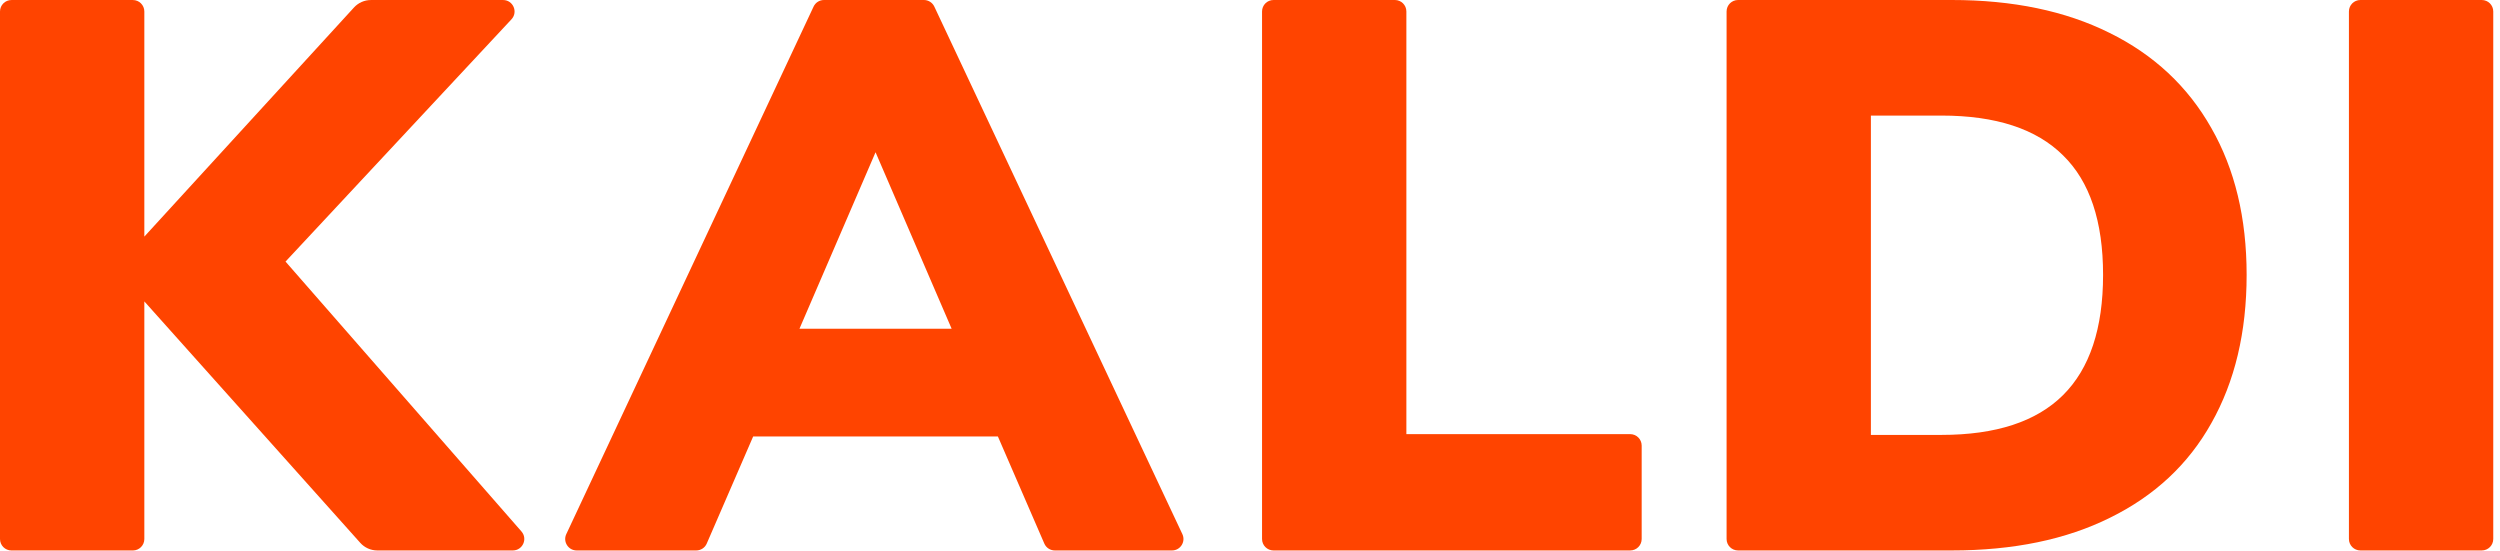
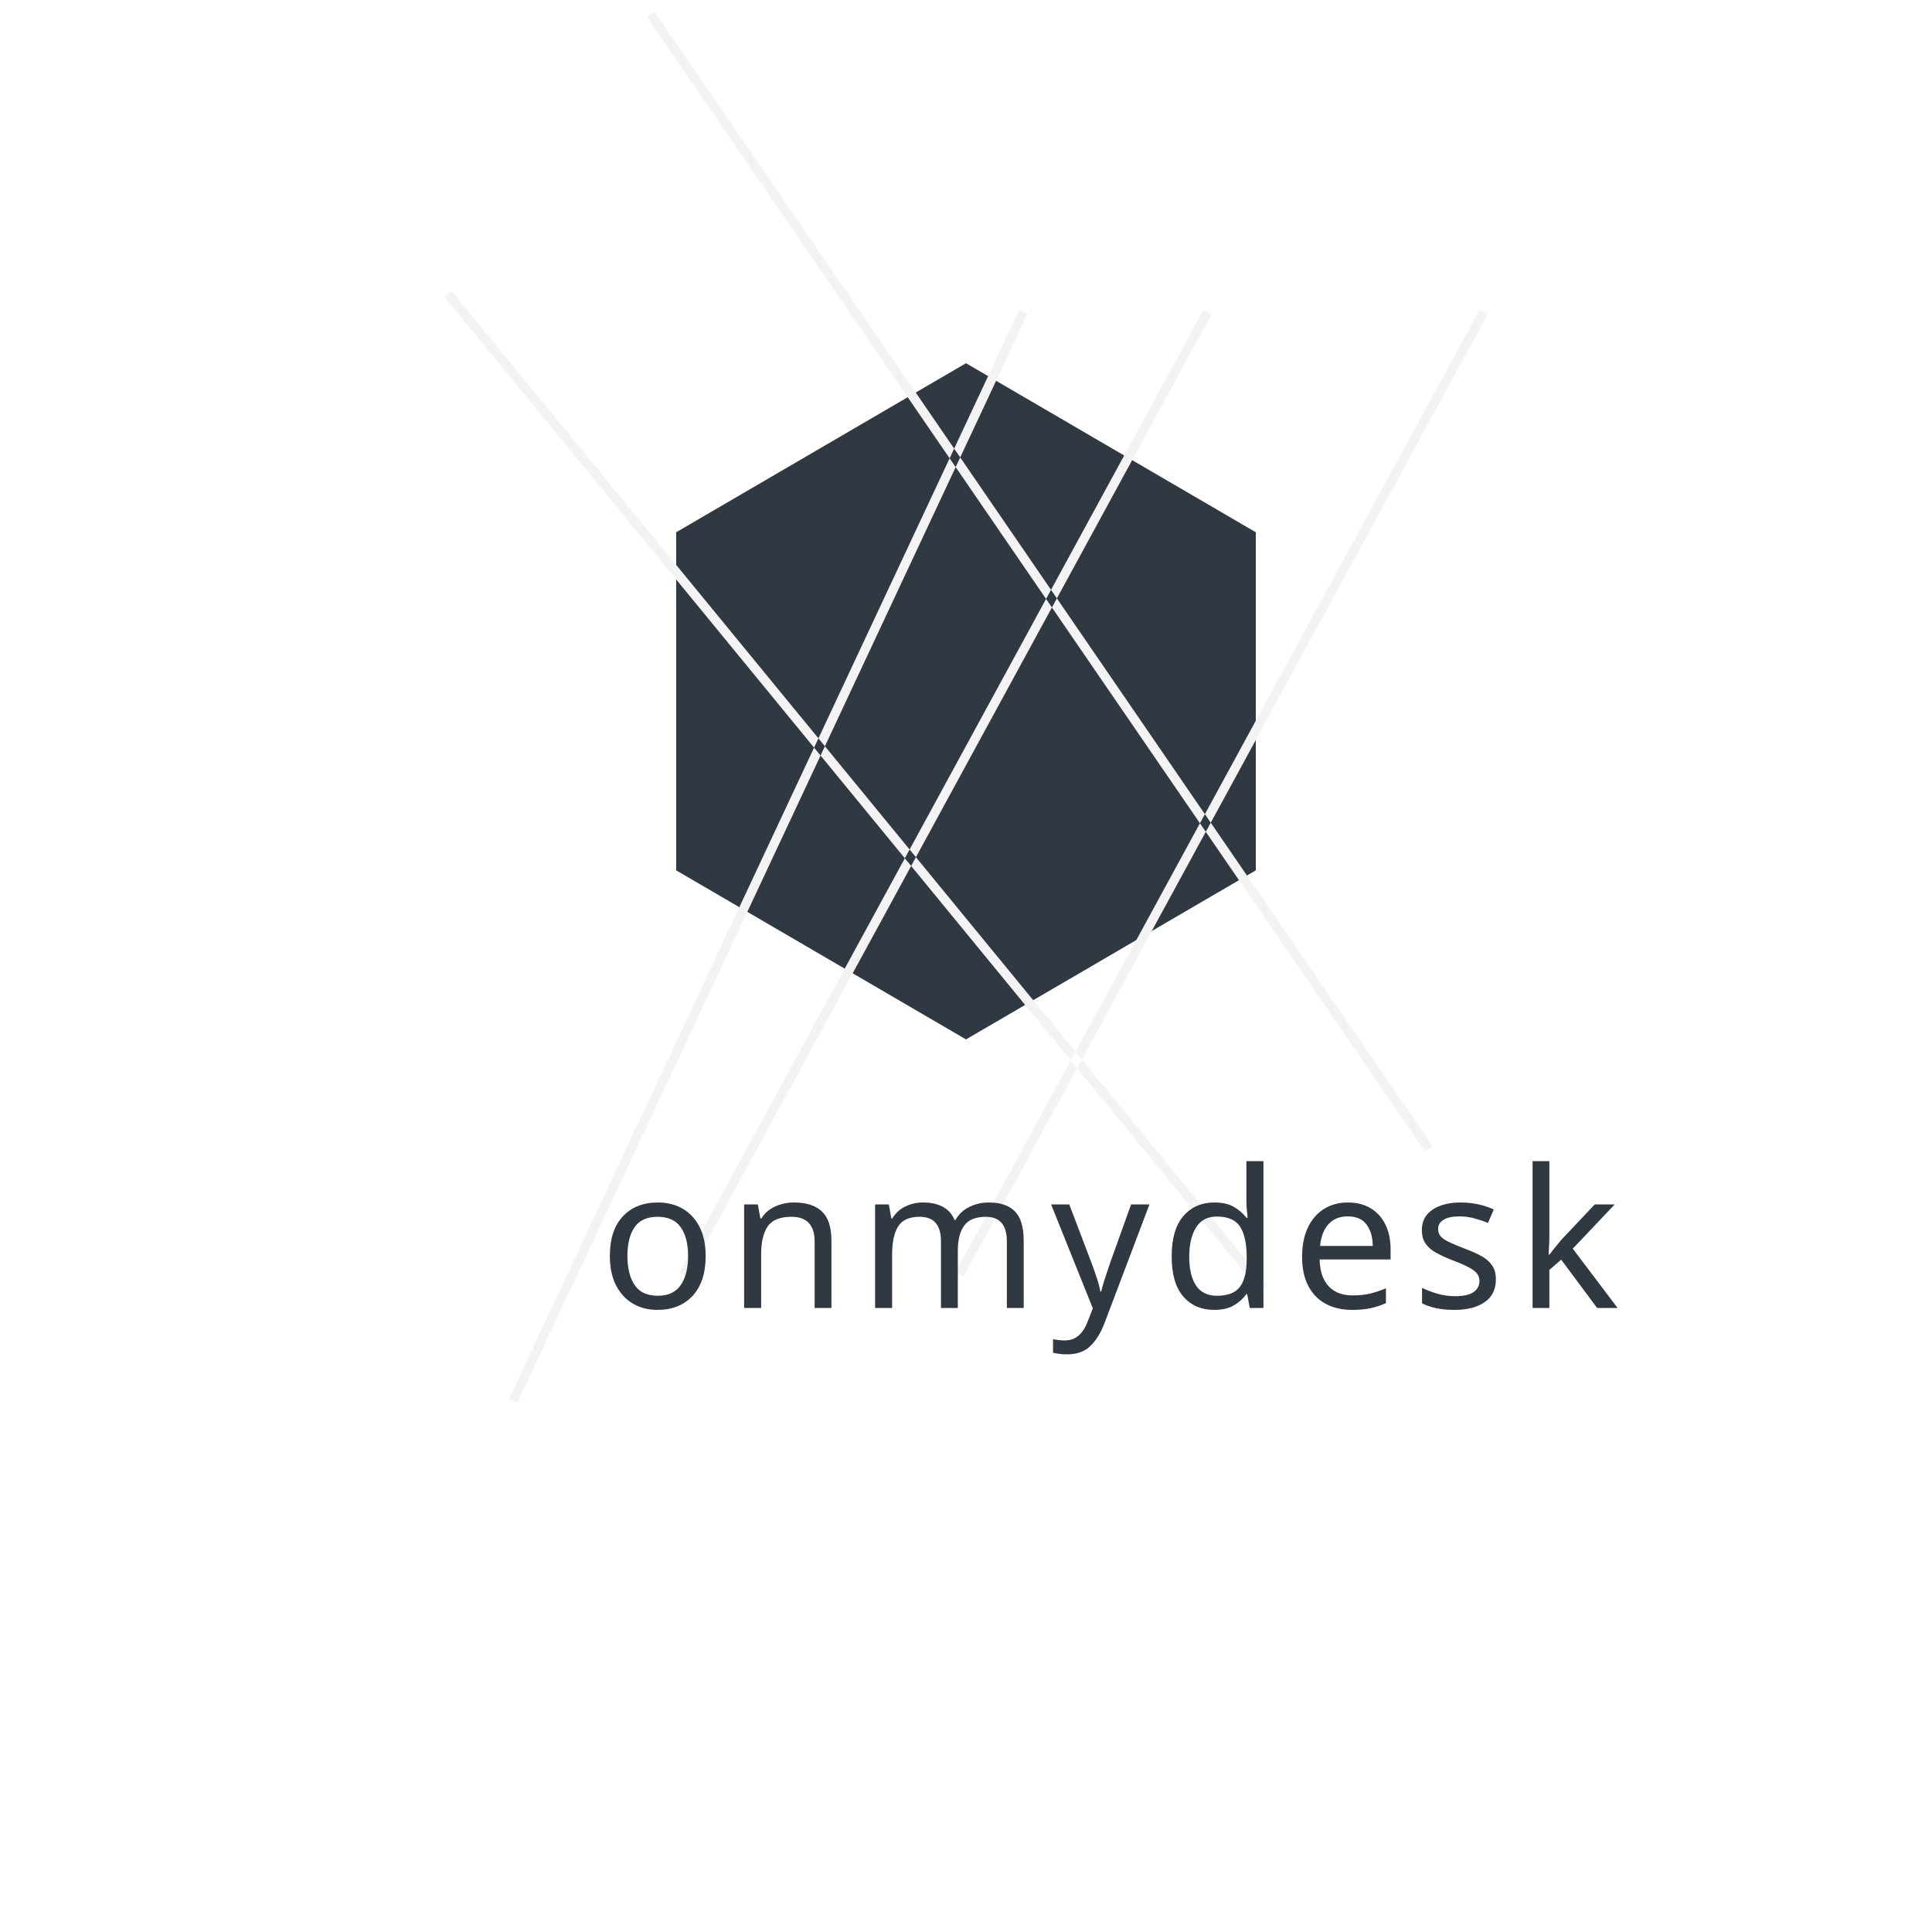
- <svg xmlns="http://www.w3.org/2000/svg" xmlns:xlink="http://www.w3.org/1999/xlink" viewBox="0 0 109 24">
-   <g transform="translate(-1470)">
-     <g style="mix-blend-mode:normal" transform="translate(1470)" fill="#f40">
-       <use xlink:href="#b" style="mix-blend-mode:normal" />
-       <use xlink:href="#c" style="mix-blend-mode:normal" />
-       <use xlink:href="#d" style="mix-blend-mode:normal" />
-       <use xlink:href="#e" style="mix-blend-mode:normal" />
-       <use xlink:href="#f" style="mix-blend-mode:normal" />
+ <svg xmlns="http://www.w3.org/2000/svg" viewBox="0 0 500 500">
+   <g id="root" stroke="none" stroke-width="1" fill="none" fill-rule="evenodd">
+     <rect id="background.primary" fill="none" x="0" y="0" width="500" height="500" />
+     <rect id="frame.secondary" x="163" y="94" width="175" height="175" display="none" fill="#303841" />
+     <svg width="175" height="175" viewBox="0 0 175 175" version="1.1" id="svg_frame.secondary" x="163" y="94" fill="#303841">
+       <g id="Page-1" stroke-width="1" fill="none" fill-rule="evenodd">
+         <polygon id="frame.secondary" points="87 0 162 43.75 162 131.25 87 175 12 131.25 12 43.75" fill="#303841" />
+       </g>
+     </svg>
+     <path d="M178.443 329.438l134.543 -247.05l0.575 -1.056l-2.086 -1.164l-0.574 1.056l-134.544 247.05l-0.575 1.056l2.086 1.164l0.575 -1.056zm71.439 0l134.543 -247.05l0.575 -1.056l-2.085 -1.164l-0.575 1.056l-134.544 247.05l-0.575 1.056l2.086 1.164l0.575 -1.056zm-115.46 32.473l130.971 -279.59l0.51 -1.088l-2.151 -1.033l-0.51 1.089l-130.972 279.59l-0.51 1.088l2.151 1.033l0.51 -1.089zm192.725 -30.21l-209.554 -255.486l-0.76 -0.927l-1.833 1.54l0.76 0.927l209.555 255.487l0.76 0.927l1.833 -1.54l-0.76 -0.927zm42.926 -36.07l-200.03 -291.641l-0.679 -0.99l-1.956 1.374l0.68 0.99l200.029 291.641l0.679 0.99l1.956 -1.374l-0.68 -0.99z" id="shape.primary" fill="#f3f3f3" />
+     <g id="Group" transform="translate(40, 295)">
+       <rect id="Rectangle-22" x="0" y="0" width="420" height="60" />
+       <text id="headerText.secondary" fill="#303841" font-family="Teko" font-size="50" font-weight="500" letter-spacing="3" data-text-alignment="C" font-style="normal">
+         <tspan x="115.079" y="43.5">onmydesk</tspan>
+       </text>
+     </g>
+     <g id="Group-2" transform="translate(40, 364)">
+       <rect id="Rectangle" x="0" y="0" width="420" height="40" />
+       <text id="captionText.secondary" fill="#303841" opacity=".8" font-family="Teko" font-size="35" font-weight="500" line-spacing="35" letter-spacing="2.1" data-text-alignment="C" font-style="normal">
+         <tspan x="210" y="194" />
+       </text>
    </g>
  </g>
-   <defs>
-     <path id="b" d="M22.735 23.171c.283.323.053.829-.376.829h-5.907c-.285 0-.556-.121-.745-.333l-9.414-10.526v10.36c0 .276-.224.5-.5.5h-5.293c-.276 0-.5-.224-.5-.5v-23c0-.276.224-.5.5-.5h5.293c.276 0 .5.224.5.5v9.815l9.141-9.99c.19-.207.457-.325.738-.325h5.762c.437 0 .664.521.366.841l-9.851 10.563 10.287 11.767z" />
-     <path id="c" d="M45.991 24c-.199 0-.38-.118-.459-.301l-2.024-4.669h-10.67l-2.024 4.669c-.079.183-.259.301-.459.301h-5.212c-.366 0-.608-.381-.453-.712l10.782-23c.082-.176.259-.288.453-.288h4.358c.194 0 .37.112.453.287l10.815 23c.156.332-.086.713-.452.713h-5.108zm-11.135-9.668h6.635l-3.317-7.694-3.317 7.694z" />
-     <path id="d" d="M55.525 24c-.276 0-.5-.224-.5-.5v-23c0-.276.224-.5.5-.5h5.293c.276 0 .5.224.5.5v18.428h9.759c.276 0 .5.224.5.5v4.072c0 .276-.224.5-.5.5h-15.552z" />
-     <path id="e" d="M75.279.5c0-.276.224-.5.5-.5h9.315c2.667 0 4.959.477 6.874 1.43 1.938.953 3.42 2.338 4.446 4.153 1.026 1.793 1.539 3.926 1.539 6.4 0 2.496-.513 4.652-1.539 6.468-1.003 1.793-2.474 3.166-4.412 4.119-1.915.953-4.218 1.43-6.908 1.43h-9.315c-.276 0-.5-.224-.5-.5v-23zm9.37 18.462c2.371 0 4.138-.579 5.301-1.736 1.163-1.157 1.744-2.905 1.744-5.242 0-2.338-.581-4.074-1.744-5.209-1.163-1.157-2.93-1.736-5.301-1.736h-3.078v13.923h3.078z" />
-     <path id="f" d="M102.913 24c-.276 0-.5-.224-.5-.5v-23c0-.276.224-.5.5-.5h5.293c.276 0 .5.224.5.5v23c0 .276-.224.5-.5.5h-5.293z" />
-   </defs>
</svg>
